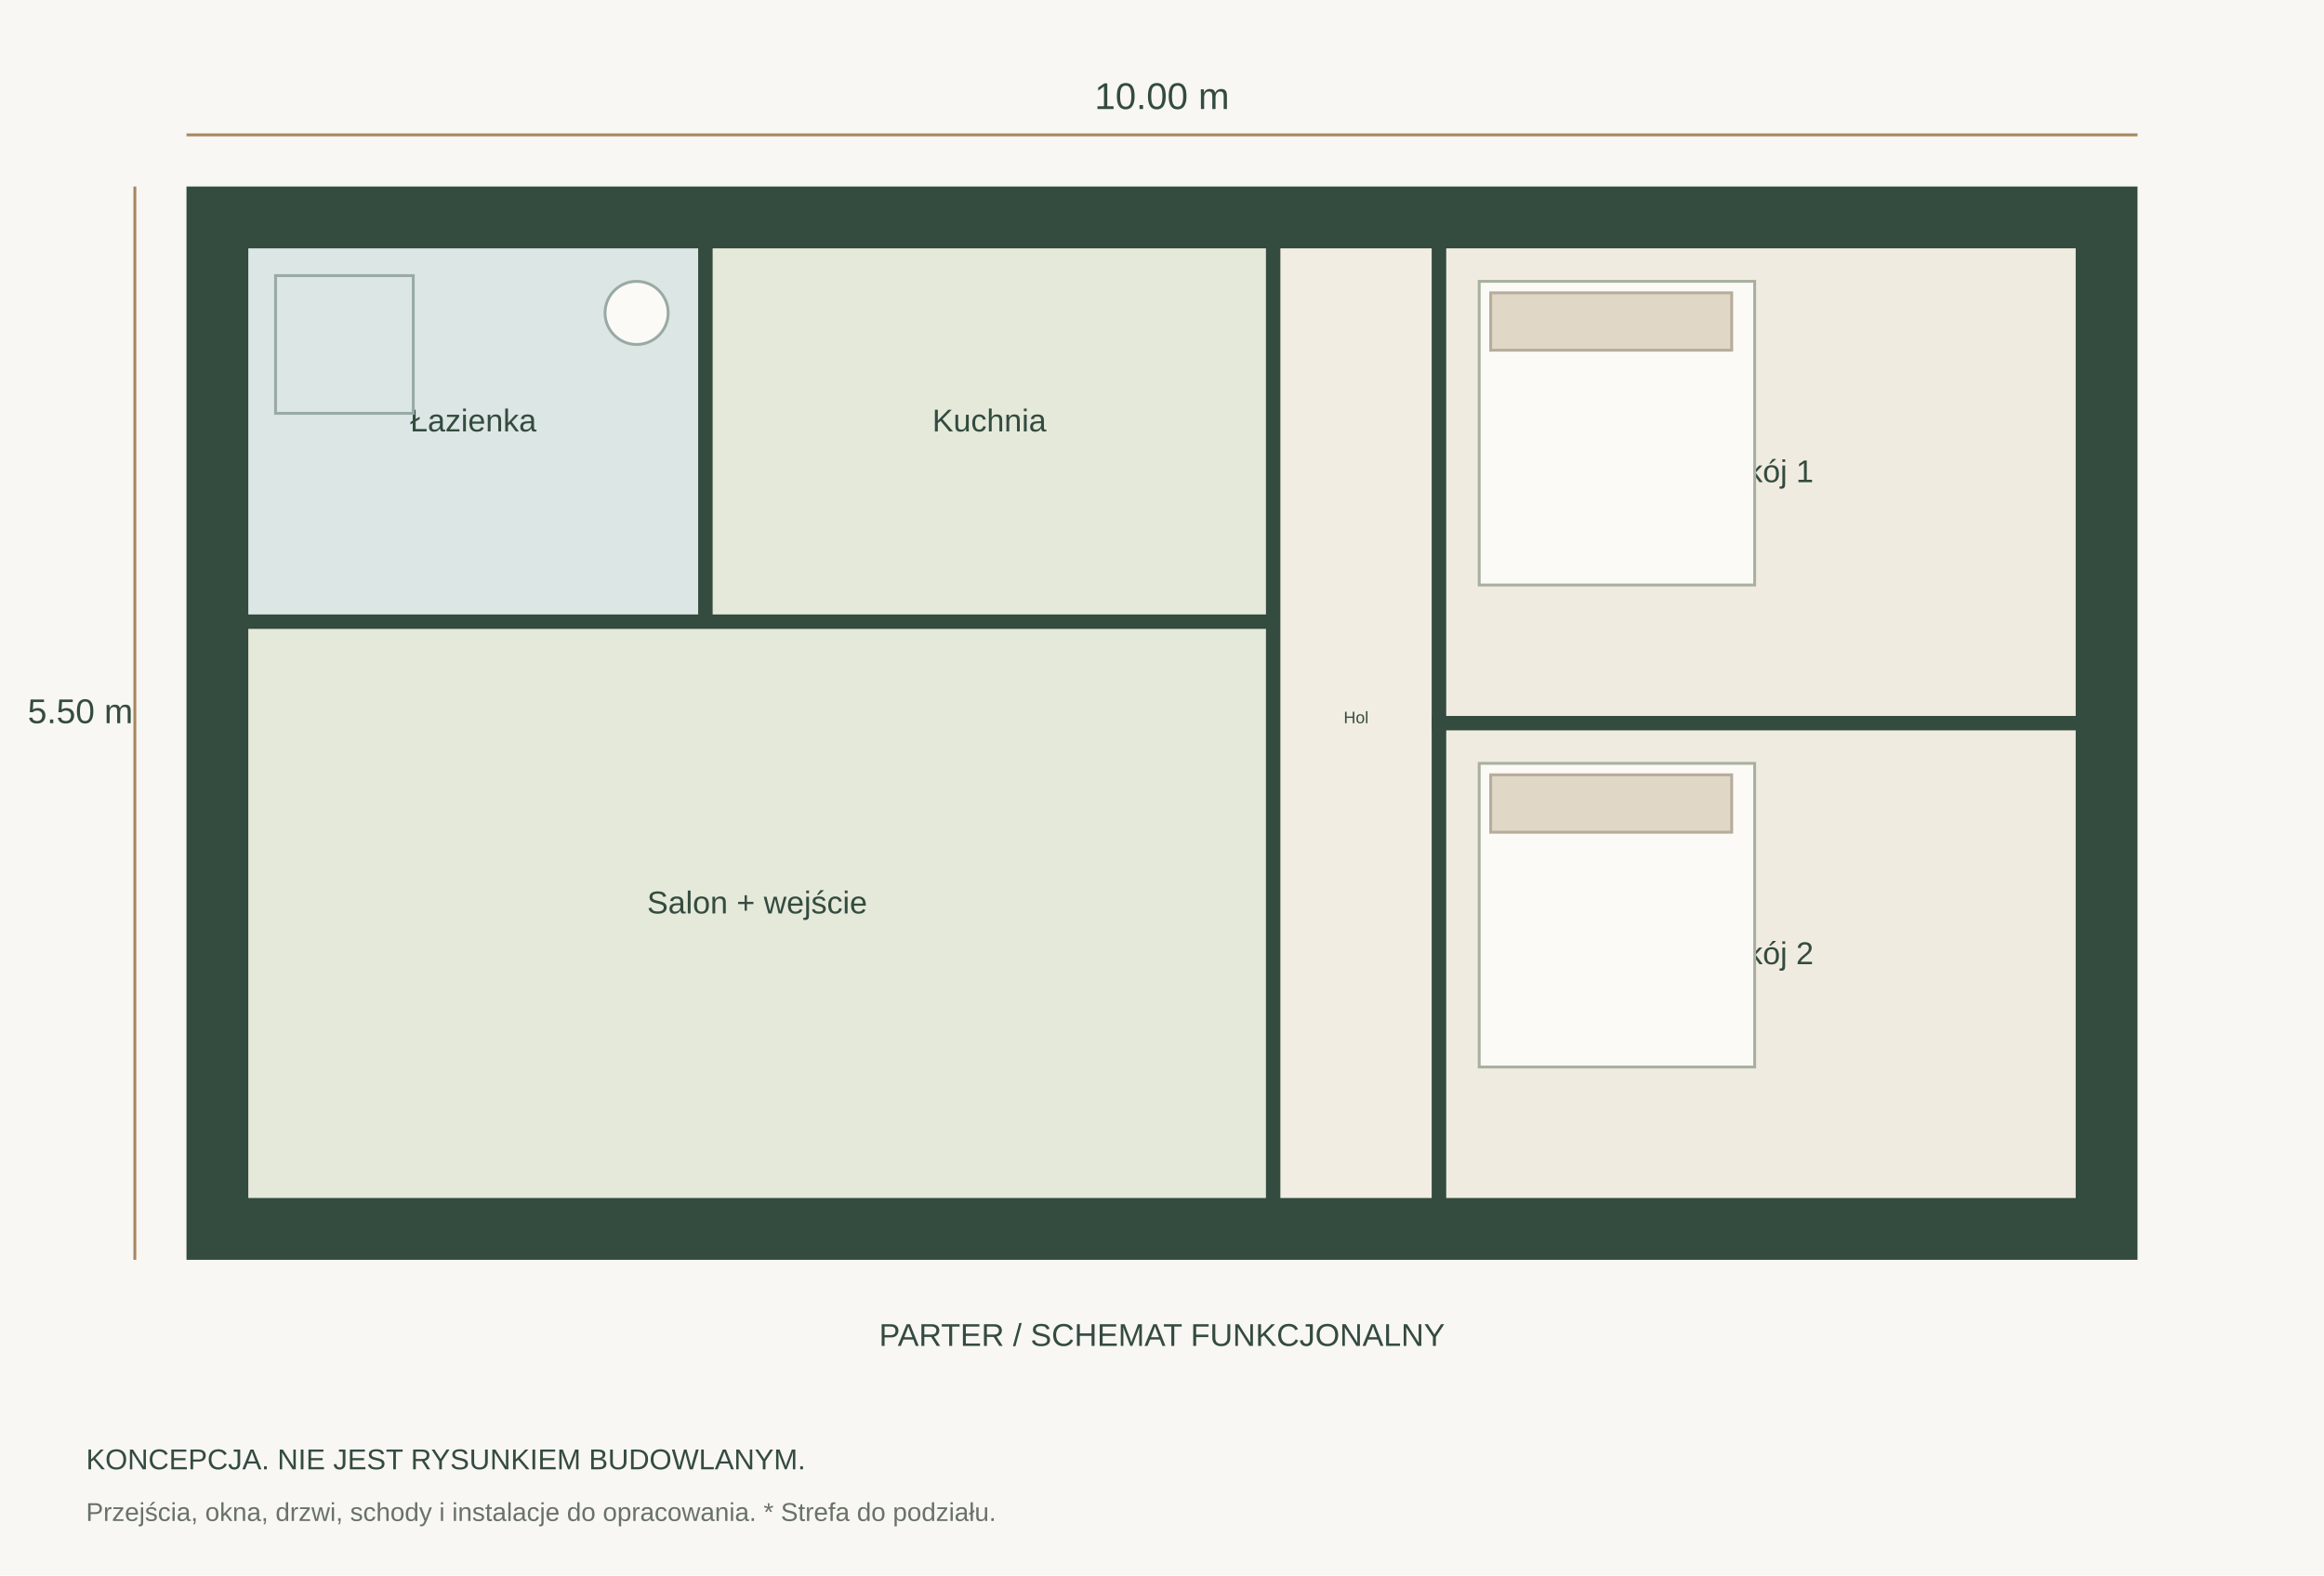
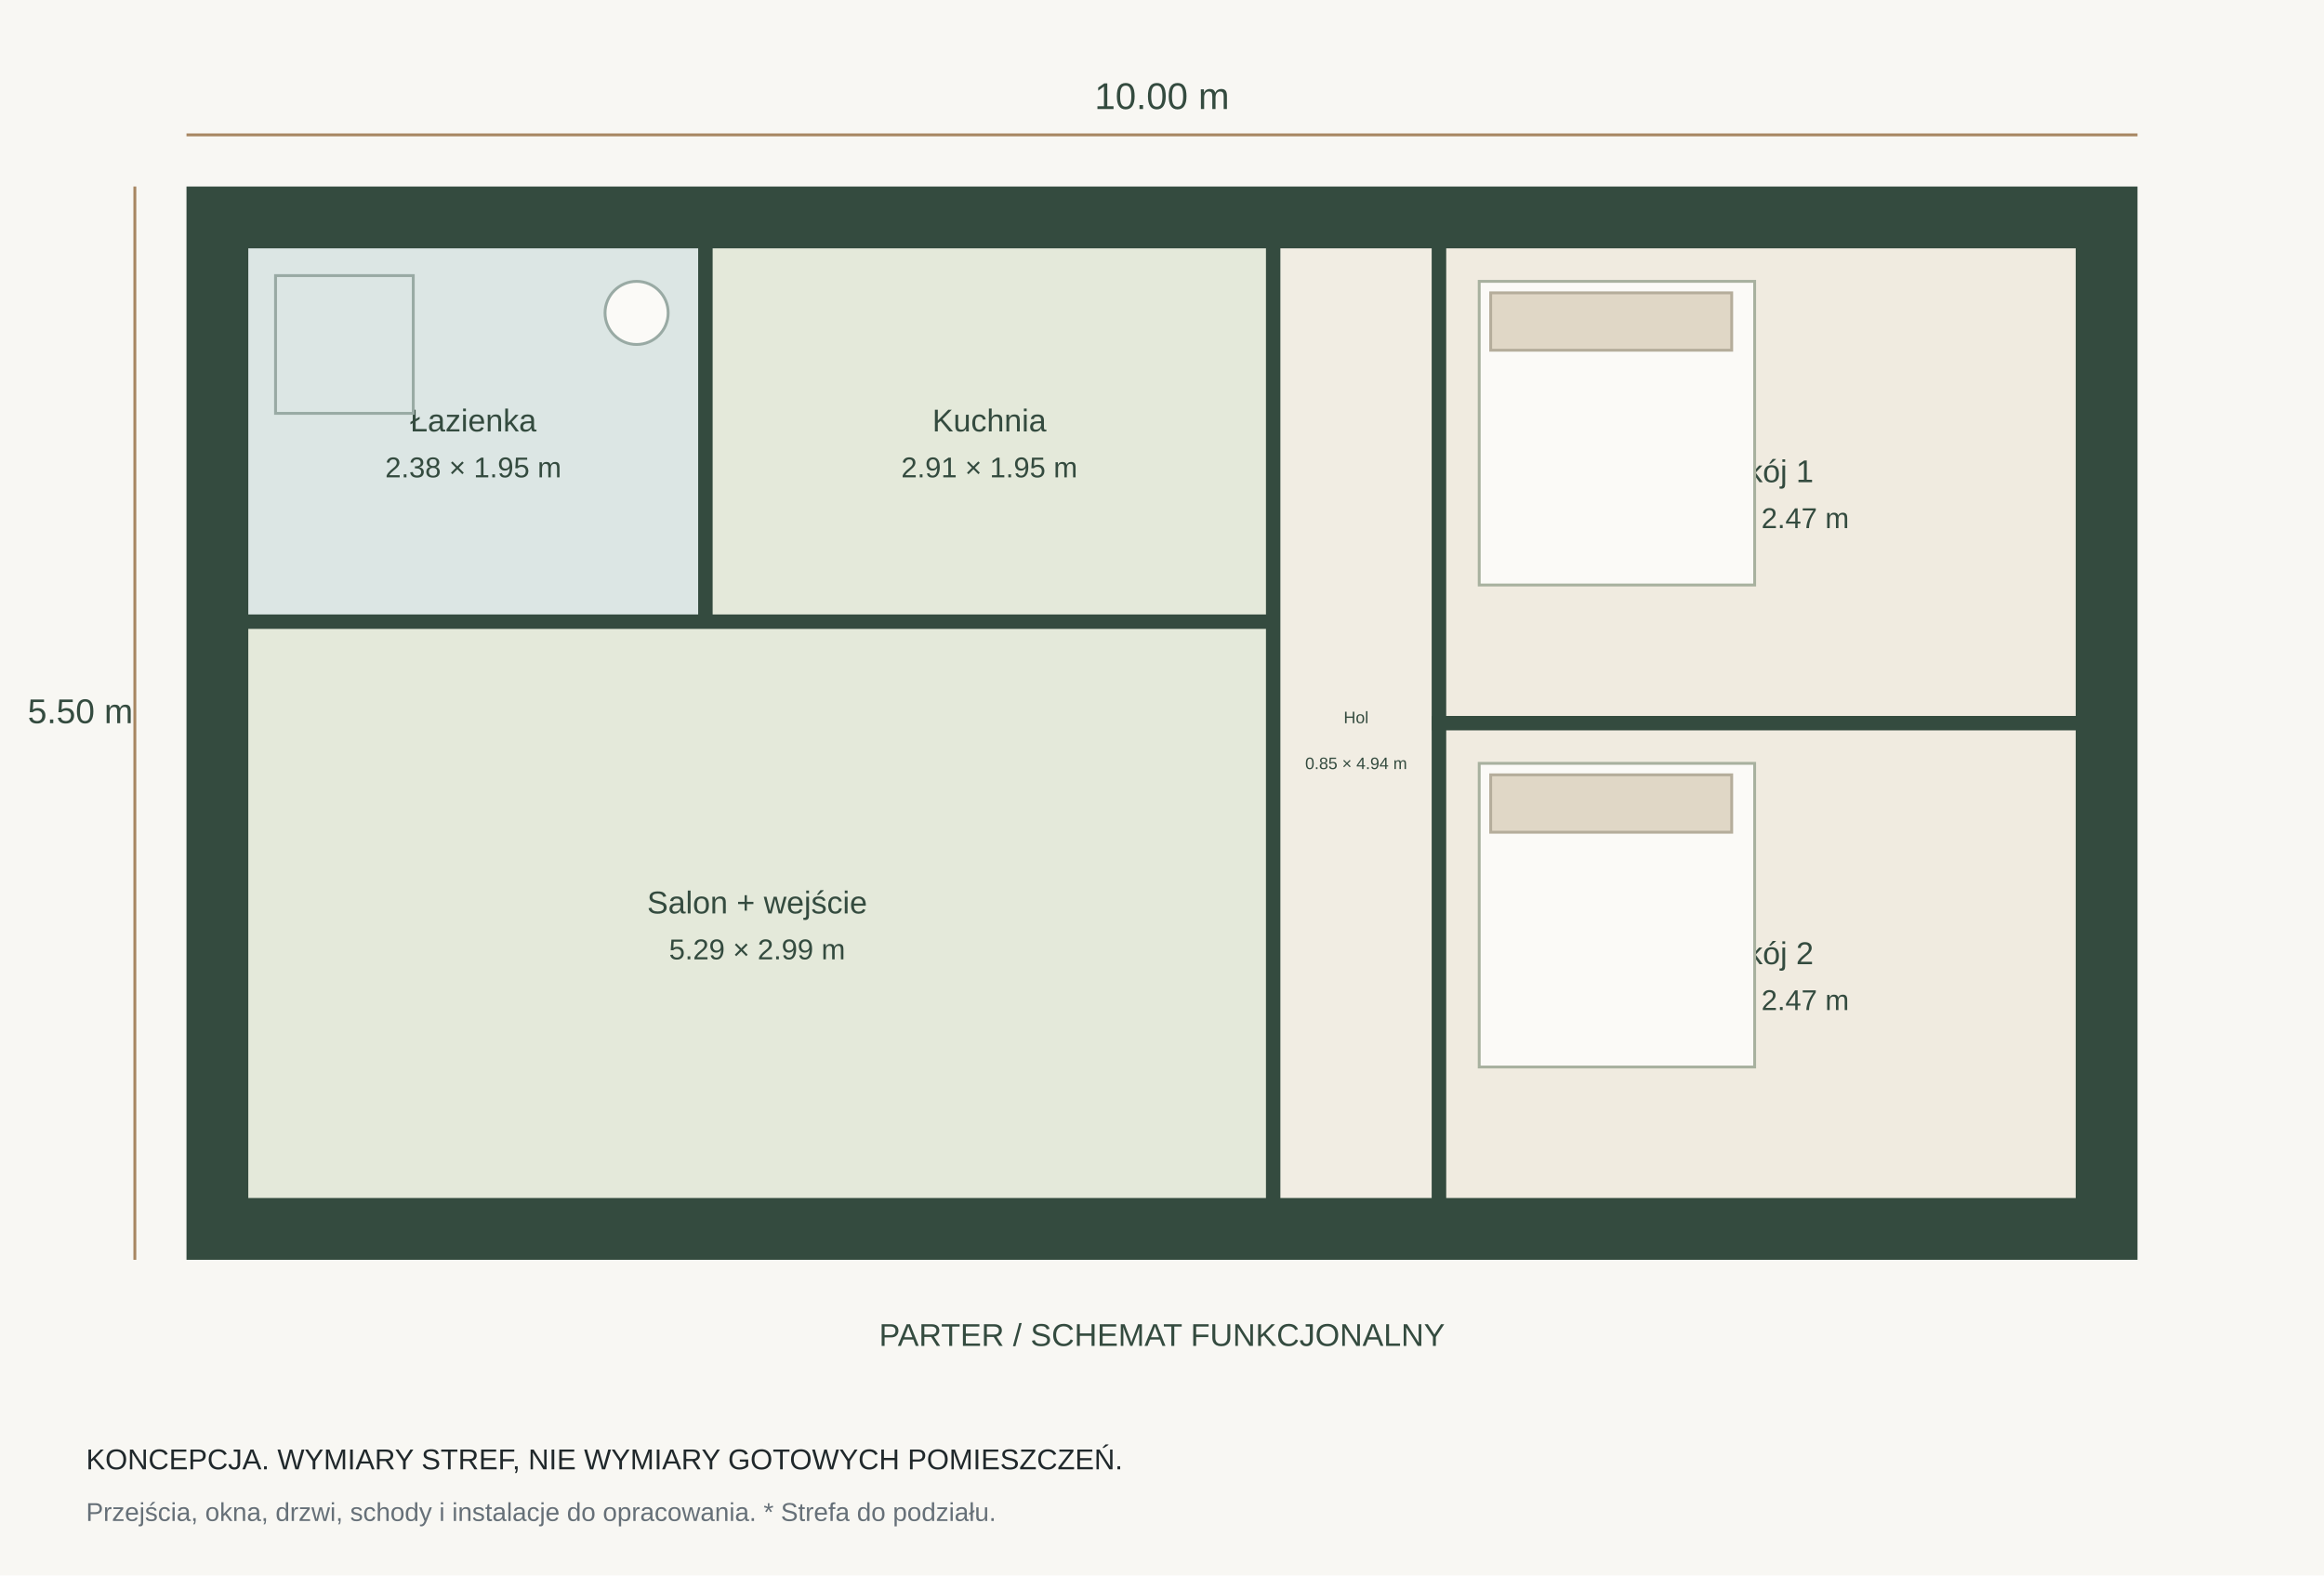
<svg xmlns="http://www.w3.org/2000/svg" viewBox="0 0 810 549" role="img">
-   <rect width="100%" height="100%" fill="#f8f7f4" />
+   <rect width="100%" height="100%" fill="#f8f7f3" />
  <rect x="65" y="65" width="680" height="374" fill="#344b3f" />
  <rect x="84.04" y="84.04" width="161.84" height="132.6" fill="#dce6e4" stroke="#344b3f" stroke-width="5" />
  <text x="164.96" y="150.34" font-family="Arial,sans-serif" font-size="11" fill="#344b3f" text-anchor="middle">Łazienka</text>
+   <text x="164.96" y="166.34" font-family="Arial,sans-serif" font-size="10" fill="#344b3f" text-anchor="middle">2.38 × 1.95 m</text>
  <rect x="96.04" y="96.04" width="48" height="48" fill="none" stroke="#99aaa4" />
  <circle cx="221.88" cy="109.04" r="11" fill="#fbfaf7" stroke="#99aaa4" />
  <rect x="245.88" y="84.04" width="197.88" height="132.6" fill="#e4e9da" stroke="#344b3f" stroke-width="5" />
  <text x="344.82" y="150.34" font-family="Arial,sans-serif" font-size="11" fill="#344b3f" text-anchor="middle">Kuchnia</text>
+   <text x="344.82" y="166.34" font-family="Arial,sans-serif" font-size="10" fill="#344b3f" text-anchor="middle">2.91 × 1.95 m</text>
  <rect x="84.04" y="216.64" width="359.72" height="203.32" fill="#e4e9da" stroke="#344b3f" stroke-width="5" />
  <text x="263.9" y="318.3" font-family="Arial,sans-serif" font-size="11" fill="#344b3f" text-anchor="middle">Salon + wejście</text>
+   <text x="263.9" y="334.3" font-family="Arial,sans-serif" font-size="10" fill="#344b3f" text-anchor="middle">5.29 × 2.99 m</text>
  <rect x="443.76" y="84.04" width="57.8" height="335.92" fill="#f1ede3" stroke="#344b3f" stroke-width="5" />
  <text x="472.66" y="252" font-family="Arial,sans-serif" font-size="5.78" fill="#344b3f" text-anchor="middle">Hol</text>
+   <text x="472.66" y="268" font-family="Arial,sans-serif" font-size="5.78" fill="#344b3f" text-anchor="middle">0.85 × 4.94 m</text>
  <rect x="501.56" y="84.04" width="224.4" height="167.96" fill="#f0ebe0" stroke="#344b3f" stroke-width="5" />
  <text x="613.76" y="168.02" font-family="Arial,sans-serif" font-size="11" fill="#344b3f" text-anchor="middle">Pokój 1</text>
+   <text x="613.76" y="184.02" font-family="Arial,sans-serif" font-size="10" fill="#344b3f" text-anchor="middle">3.30 × 2.47 m</text>
  <rect x="515.56" y="98.04" width="96" height="105.81" fill="#fbfaf7" stroke="#a8b19f" stroke-width="1" />
  <rect x="519.56" y="102.04" width="84" height="20" fill="#e0d7c6" stroke="#b5ad9b" />
  <rect x="501.56" y="252" width="224.4" height="167.96" fill="#f0ebe0" stroke="#344b3f" stroke-width="5" />
  <text x="613.76" y="335.98" font-family="Arial,sans-serif" font-size="11" fill="#344b3f" text-anchor="middle">Pokój 2</text>
+   <text x="613.76" y="351.98" font-family="Arial,sans-serif" font-size="10" fill="#344b3f" text-anchor="middle">3.30 × 2.47 m</text>
  <rect x="515.56" y="266" width="96" height="105.81" fill="#fbfaf7" stroke="#a8b19f" stroke-width="1" />
  <rect x="519.56" y="270" width="84" height="20" fill="#e0d7c6" stroke="#b5ad9b" />
  <path d="M65 47h680M47 65v374" stroke="#a78661" fill="none" />
  <text x="405" y="38" font-family="Arial,sans-serif" font-size="13" fill="#344b3f" text-anchor="middle">10.00 m</text>
  <text x="28" y="252" font-family="Arial,sans-serif" font-size="12" fill="#344b3f" text-anchor="middle">5.50 m</text>
  <text x="405" y="469" font-family="Arial,sans-serif" font-size="11" fill="#344b3f" text-anchor="middle">PARTER / SCHEMAT FUNKCJONALNY</text>
-   <text x="30" y="512" font-family="Arial" font-size="10" fill="#344b3f">KONCEPCJA. NIE JEST RYSUNKIEM BUDOWLANYM.</text>
-   <text x="30" y="530" font-family="Arial" font-size="9" fill="#697267">Przejścia, okna, drzwi, schody i instalacje do opracowania. * Strefa do podziału.</text>
+   <text x="30" y="512" font-family="Arial" font-size="10" fill="#20282b">KONCEPCJA. WYMIARY STREF, NIE WYMIARY GOTOWYCH POMIESZCZEŃ.</text>
+   <text x="30" y="530" font-family="Arial" font-size="9" fill="#667078">Przejścia, okna, drzwi, schody i instalacje do opracowania. * Strefa do podziału.</text>
</svg>
